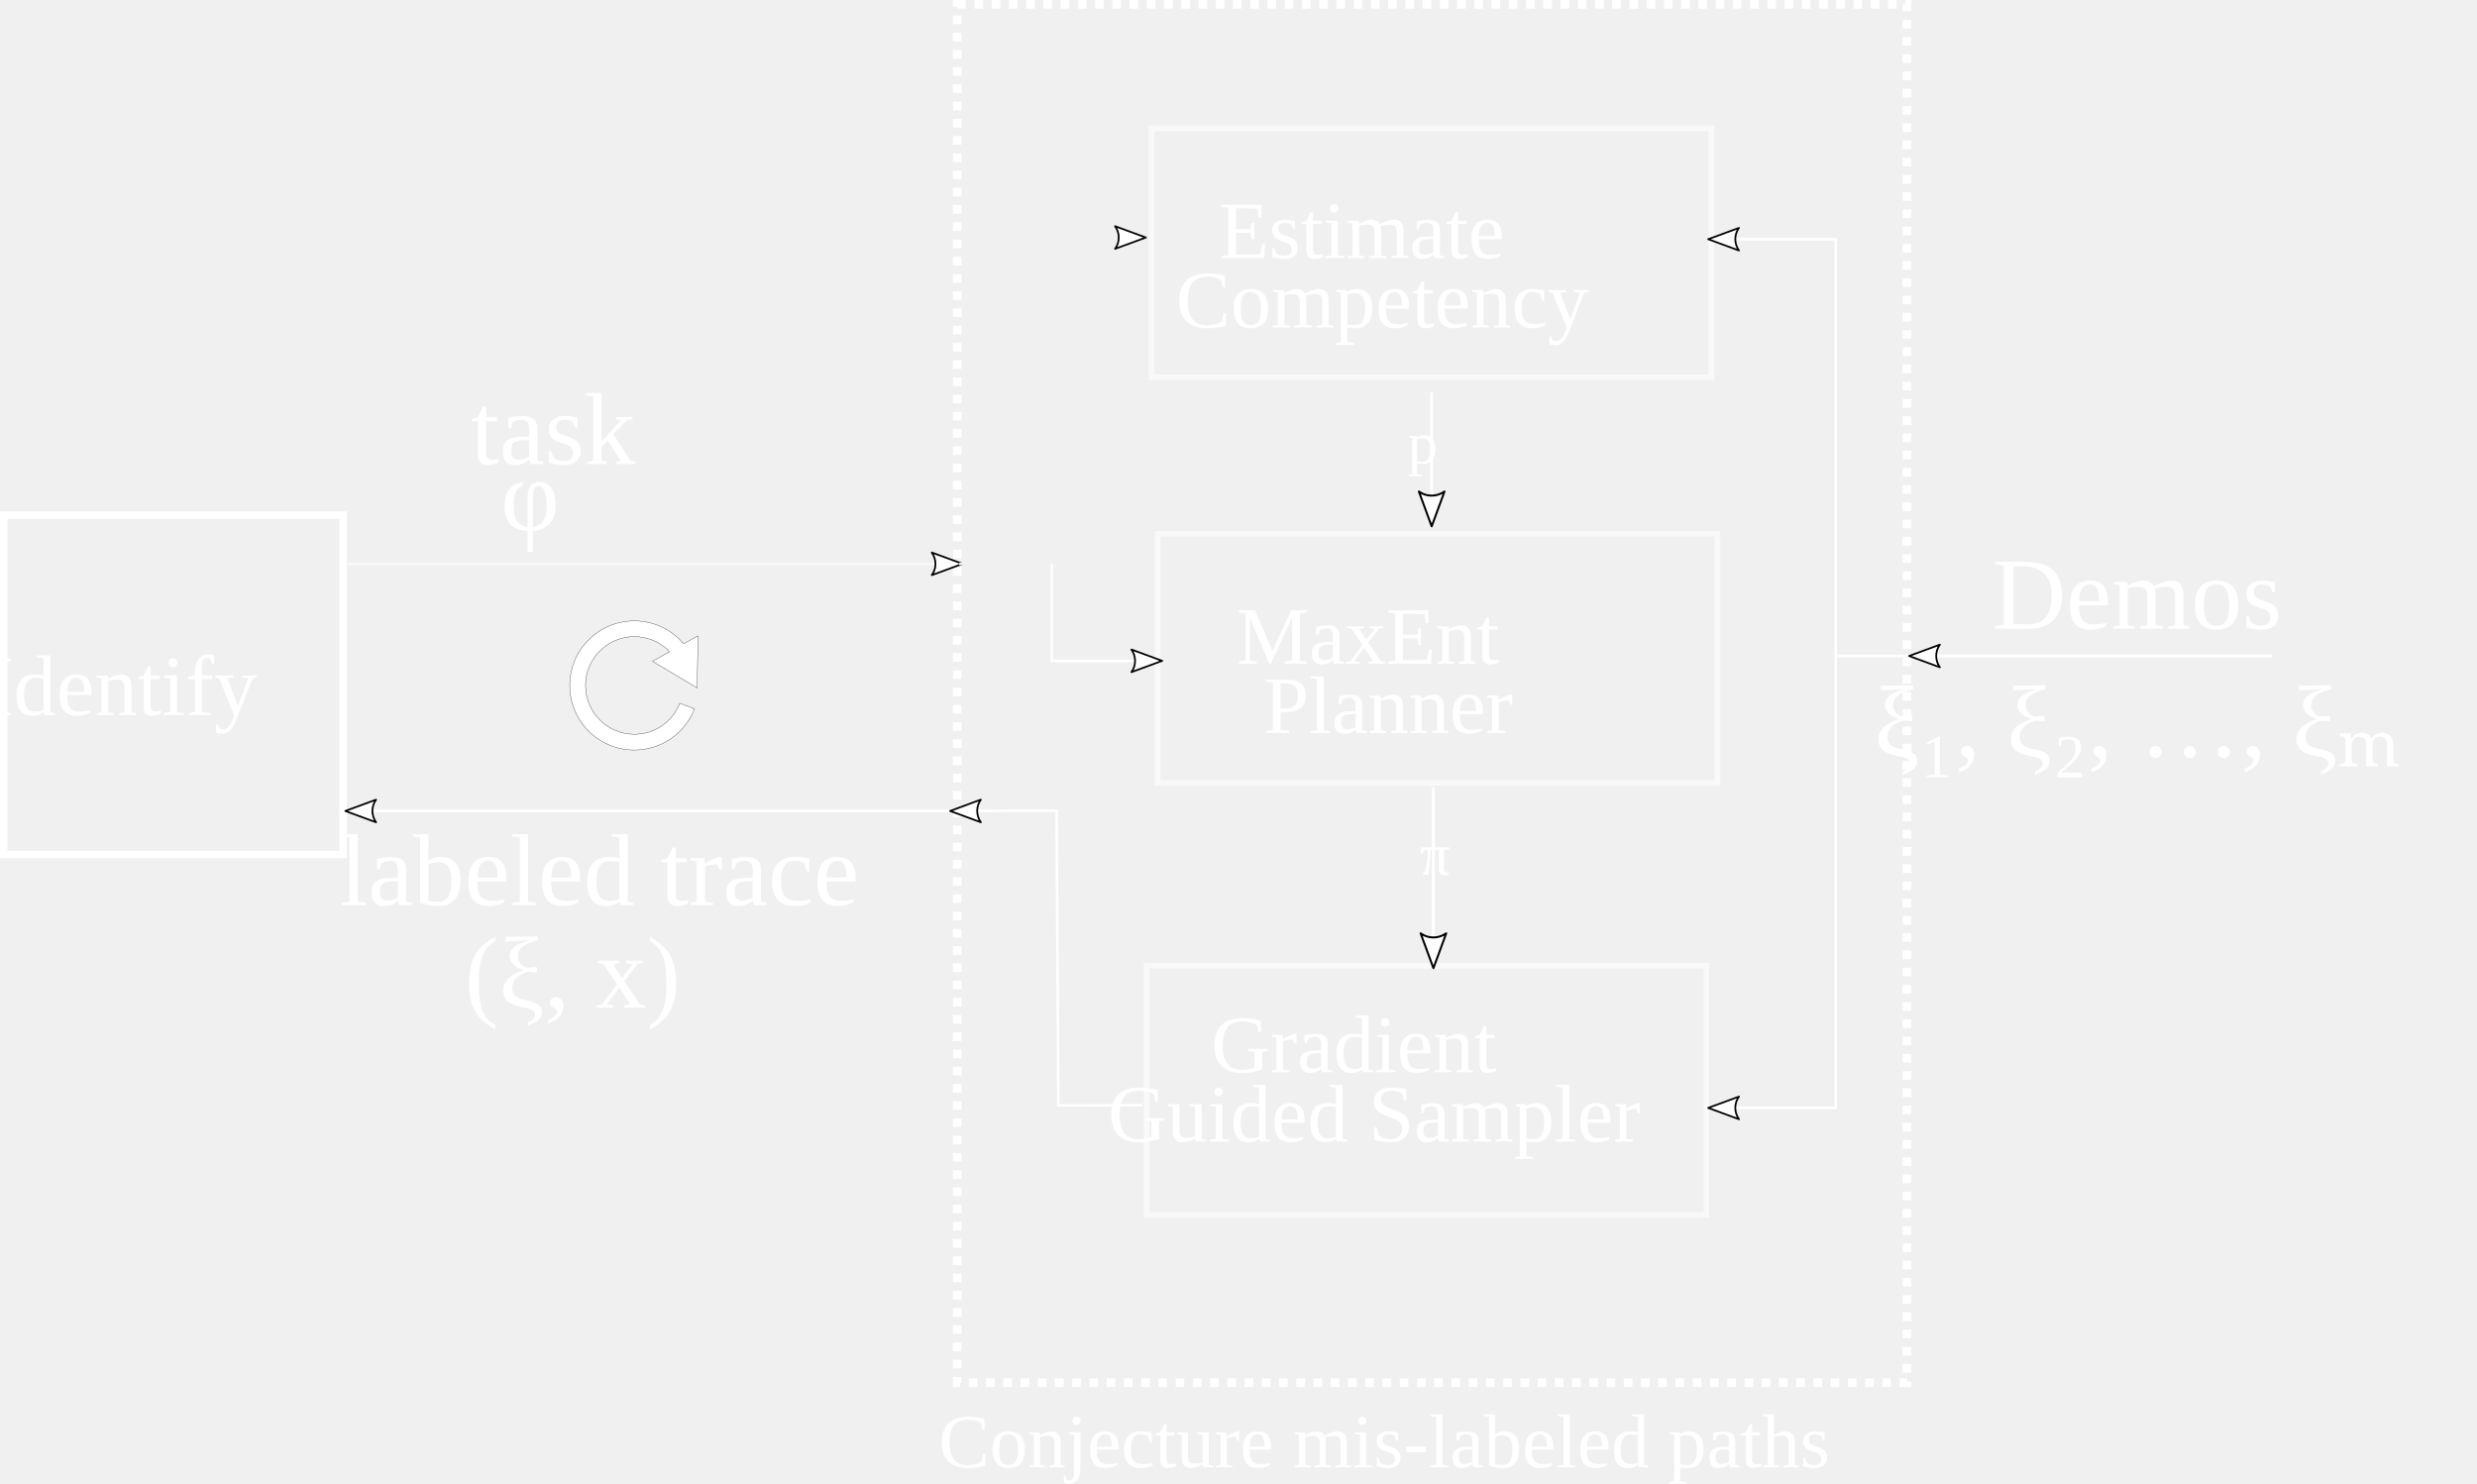
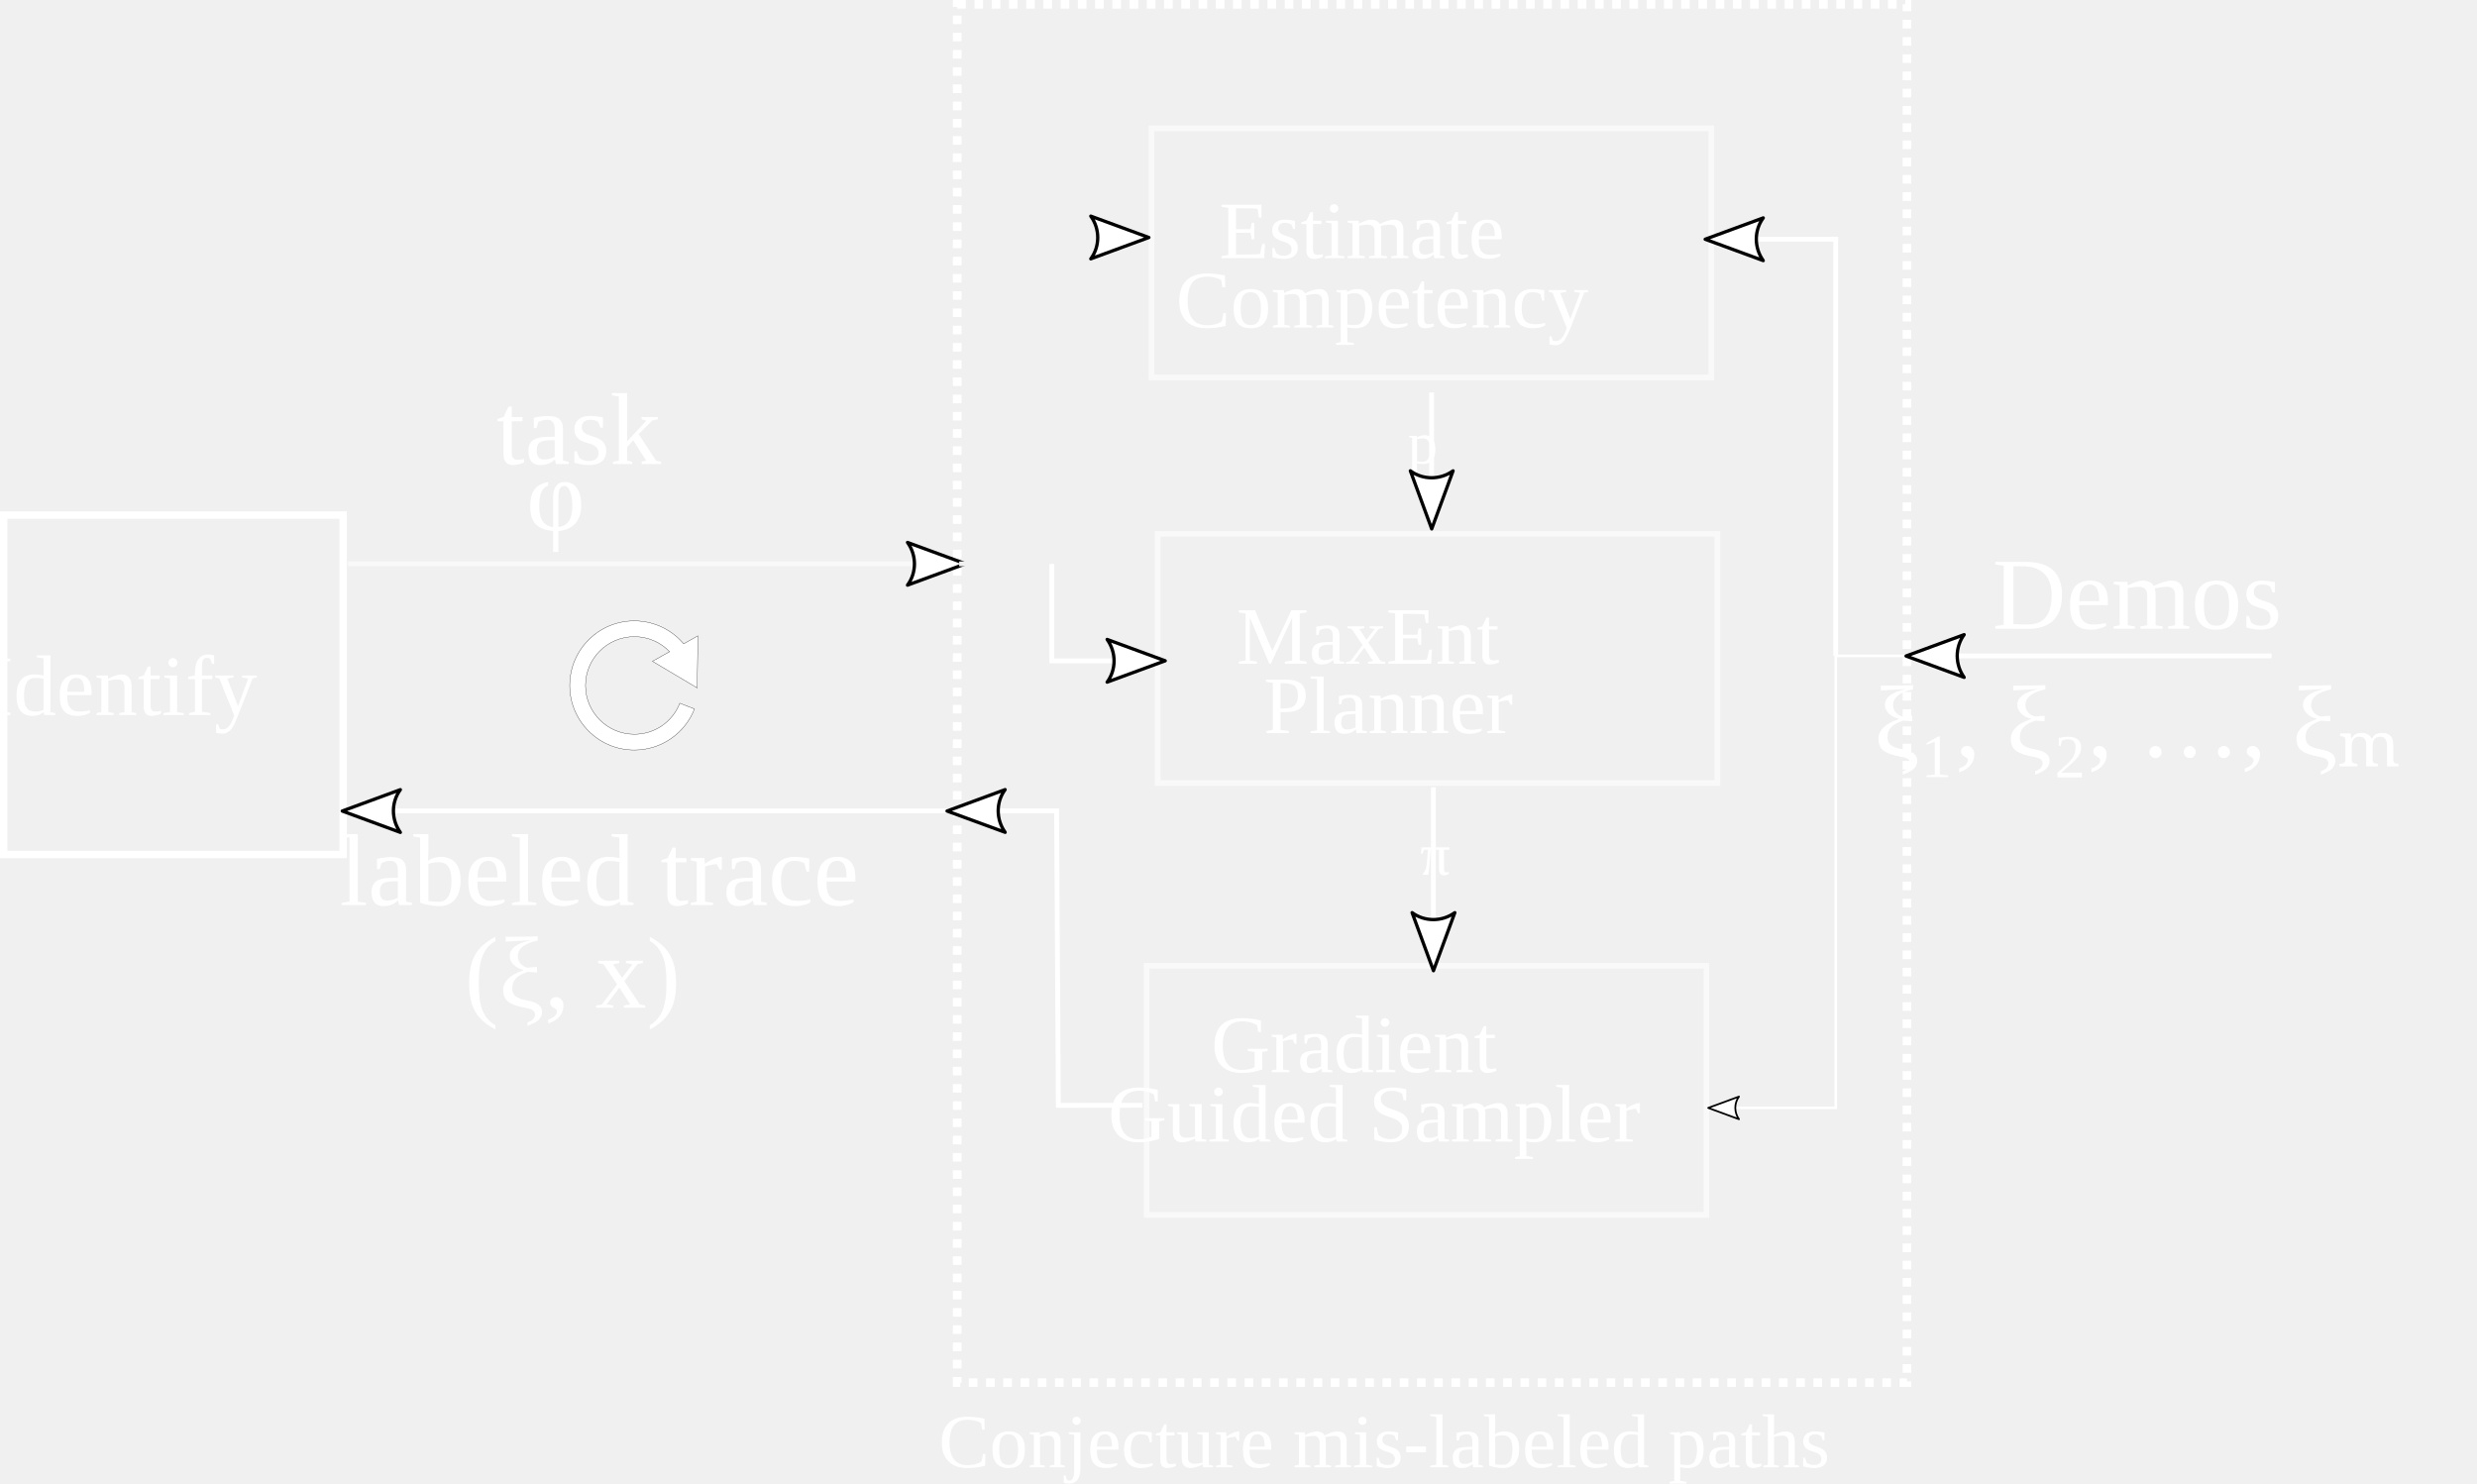
<svg xmlns="http://www.w3.org/2000/svg" width="256.367mm" height="153.591mm" viewBox="0 0 256.367 153.591" version="1.1" id="svg5">
  <defs id="defs2">
    <marker style="overflow:visible" id="Arrow1Send" refX="0" refY="0" orient="auto">
      <path transform="matrix(-0.2,0,0,-0.2,-1.2,0)" style="fill:context-stroke;fill-rule:evenodd;stroke:context-stroke;stroke-width:1pt" d="M 0,0 5,-5 -12.5,0 5,5 Z" id="path5166" />
    </marker>
    <marker style="overflow:visible" id="Arrow2Lend" refX="0" refY="0" orient="auto">
      <path transform="matrix(-1.1,0,0,-1.1,-1.1,0)" d="M 8.719,4.034 -2.207,0.016 8.719,-4.002 c -1.745,2.372 -1.735,5.617 -6e-7,8.035 z" style="fill:#ffffff;fill-rule:evenodd;stroke:#000000;stroke-width:0.625;stroke-linejoin:round" id="path5172" />
    </marker>
  </defs>
  <g id="layer1" transform="translate(-5.130242,-67.50784)">
    <rect style="fill:none;fill-opacity:0.757;stroke:#ffffff;stroke-width:0.765;stroke-miterlimit:4;stroke-dasharray:none;stroke-opacity:1" id="rect876" width="35.132" height="35.132" x="5.513" y="120.823" />
    <rect style="fill:none;fill-opacity:0.757;stroke:#ffffff;stroke-width:0.892;stroke-miterlimit:4;stroke-dasharray:0.892, 0.892;stroke-dashoffset:0;stroke-opacity:1" id="rect876-3" width="98.295" height="142.678" x="104.202" y="67.954" />
    <text xml:space="preserve" style="font-size:8.909px;line-height:1.25;font-family:'Times New Roman';-inkscape-font-specification:'Times New Roman, ';text-align:center;word-spacing:0px;text-anchor:middle;fill:#ffffff;fill-opacity:1;stroke-width:0.223" x="23.213" y="141.524" id="text3587">
      <tspan id="tspan3585" style="fill:#ffffff;fill-opacity:1;stroke-width:0.223" x="23.213" y="141.524">Identify</tspan>
    </text>
-     <g id="g47939" transform="translate(0,-5.291667)">
-       <path style="display:inline;fill:none;fill-rule:evenodd;stroke:#f9f9f9;stroke-width:0.265;stroke-linecap:butt;stroke-linejoin:miter;stroke-miterlimit:4;stroke-dasharray:none;stroke-opacity:1;marker-end:url(#Arrow2Lend)" d="M 41.156,131.168 H 104.403" id="path4991" />
-       <text xml:space="preserve" style="font-size:10.583px;line-height:1.25;font-family:'Times New Roman';-inkscape-font-specification:'Times New Roman, ';text-align:center;word-spacing:0px;text-anchor:middle;fill:#ffffff;fill-opacity:1;stroke-width:0.265" x="71.913" y="127.678" id="text6803">
-         <tspan id="tspan6801" style="fill:#ffffff;fill-opacity:1;stroke-width:0.265" x="71.913" y="127.678">φ</tspan>
-         <tspan style="fill:#ffffff;fill-opacity:1;stroke-width:0.265" x="71.913" y="140.907" id="tspan6805" />
-       </text>
-       <text xml:space="preserve" style="font-size:10.583px;line-height:1.25;font-family:'Times New Roman';-inkscape-font-specification:'Times New Roman, ';text-align:center;word-spacing:0px;text-anchor:middle;stroke-width:0.265" x="71.642" y="120.833" id="text10743">
-         <tspan id="tspan10741" style="fill:#ffffff;fill-opacity:1;stroke-width:0.265" x="71.642" y="120.833">task</tspan>
-       </text>
-     </g>
+     <path style="display:inline;fill:none;fill-rule:evenodd;stroke:#f9f9f9;stroke-width:0.5;stroke-linecap:butt;stroke-linejoin:miter;stroke-miterlimit:4;stroke-dasharray:none;stroke-opacity:1;marker-end:url(#Arrow2Lend)" d="M 41.156,125.876 H 104.403" id="path4991" />
+     <text xml:space="preserve" style="font-size:10.583px;line-height:1.25;font-family:'Times New Roman';-inkscape-font-specification:'Times New Roman, ';text-align:center;word-spacing:0px;text-anchor:middle;fill:#ffffff;fill-opacity:1;stroke-width:0.265" x="71.913" y="122.386" id="text6803">
+       <tspan id="tspan6801" style="fill:#ffffff;fill-opacity:1;stroke-width:0.265" x="71.913" y="122.386">φ</tspan>
+       <tspan style="fill:#ffffff;fill-opacity:1;stroke-width:0.265" x="71.913" y="135.615" id="tspan6805" />
+     </text>
+     <text xml:space="preserve" style="font-size:10.583px;line-height:1.25;font-family:'Times New Roman';-inkscape-font-specification:'Times New Roman, ';text-align:center;word-spacing:0px;text-anchor:middle;stroke-width:0.265" x="71.642" y="115.541" id="text10743">
+       <tspan id="tspan10741" style="fill:#ffffff;fill-opacity:1;stroke-width:0.265" x="71.642" y="115.541">task</tspan>
+     </text>
    <text xml:space="preserve" style="font-size:6.18px;line-height:1.25;font-family:'Times New Roman';-inkscape-font-specification:'Times New Roman, ';text-align:center;word-spacing:0px;text-anchor:middle;stroke-width:0.155" x="156.242" y="115.477" id="text10743-1">
      <tspan id="tspan10741-8" style="fill:#ffffff;fill-opacity:1;stroke-width:0.155" x="156.242" y="115.477">p</tspan>
    </text>
    <text xml:space="preserve" style="font-size:6.18px;line-height:1.25;font-family:'Times New Roman';-inkscape-font-specification:'Times New Roman, ';text-align:center;word-spacing:0px;text-anchor:middle;stroke-width:0.155" x="157.537" y="158.06" id="text10743-1-7">
      <tspan id="tspan10741-8-9" style="fill:#ffffff;fill-opacity:1;stroke-width:0.155" x="157.537" y="158.06">π</tspan>
    </text>
-     <path style="display:inline;fill:none;fill-rule:evenodd;stroke:#ffffff;stroke-width:0.265px;stroke-linecap:butt;stroke-linejoin:miter;stroke-opacity:1;marker-end:url(#Arrow2Lend)" d="M 103.815,151.452 H 41.221" id="path4989" />
+     <path style="display:inline;fill:none;fill-rule:evenodd;stroke:#ffffff;stroke-width:0.5;stroke-linecap:butt;stroke-linejoin:miter;stroke-opacity:1;marker-end:url(#Arrow2Lend);stroke-miterlimit:4;stroke-dasharray:none" d="M 103.815,151.452 H 41.221" id="path4989" />
    <text xml:space="preserve" style="font-size:10.583px;line-height:1.25;font-family:'Times New Roman';-inkscape-font-specification:'Times New Roman, ';text-align:center;word-spacing:0px;text-anchor:middle;stroke-width:0.265" x="73.763" y="161.195" id="text10743-3">
      <tspan id="tspan10741-5" style="fill:#ffffff;fill-opacity:1;stroke-width:0.265" x="73.763" y="161.195">labeled trace</tspan>
    </text>
    <text xml:space="preserve" style="font-size:10.583px;line-height:1.25;font-family:'Times New Roman';-inkscape-font-specification:'Times New Roman, ';text-align:center;word-spacing:0px;text-anchor:middle;stroke-width:0.265" x="73.654" y="171.822" id="text18398">
      <tspan id="tspan18396" style="fill:#ffffff;fill-opacity:1;stroke-width:0.265" x="73.654" y="171.822">(ξ, x)</tspan>
      <tspan style="fill:#ffffff;fill-opacity:1;stroke-width:0.265" x="73.654" y="185.051" id="tspan18400" />
    </text>
    <rect style="fill:none;fill-opacity:1;stroke:#f9f9f9;stroke-width:0.586;stroke-miterlimit:4;stroke-dasharray:none;stroke-opacity:1" id="rect22340-6" width="57.932" height="25.788" x="123.808" y="167.476" />
    <rect style="fill:none;fill-opacity:1;stroke:#f9f9f9;stroke-width:0.586;stroke-miterlimit:4;stroke-dasharray:none;stroke-opacity:1" id="rect22340-6-7" width="57.932" height="25.788" x="124.944" y="122.77" />
    <text xml:space="preserve" style="font-size:8.446px;line-height:0.85;font-family:'Times New Roman';-inkscape-font-specification:'Times New Roman, ';text-align:center;word-spacing:0px;text-anchor:middle;fill:#ffffff;fill-opacity:1;stroke-width:0.211" x="154.092" y="136.209" id="text24652">
      <tspan id="tspan24650" style="fill:#ffffff;fill-opacity:1;stroke-width:0.211" x="154.092" y="136.209">MaxEnt</tspan>
      <tspan style="fill:#ffffff;fill-opacity:1;stroke-width:0.211" x="154.092" y="143.388" id="tspan26160">Planner</tspan>
    </text>
    <rect style="fill:none;fill-opacity:1;stroke:#f9f9f9;stroke-width:0.586;stroke-miterlimit:4;stroke-dasharray:none;stroke-opacity:1" id="rect22340-6-7-0" width="57.932" height="25.788" x="124.318" y="80.791" />
    <text xml:space="preserve" style="font-size:8.446px;line-height:0.85;font-family:'Times New Roman';-inkscape-font-specification:'Times New Roman, ';text-align:center;word-spacing:0px;text-anchor:middle;fill:#ffffff;fill-opacity:1;stroke-width:0.211" x="153.467" y="94.23" id="text24652-93">
      <tspan style="fill:#ffffff;fill-opacity:1;stroke-width:0.211" x="153.467" y="94.23" id="tspan26160-0">Estimate</tspan>
      <tspan style="fill:#ffffff;fill-opacity:1;stroke-width:0.211" x="153.467" y="101.409" id="tspan29735">Competency</tspan>
    </text>
    <text xml:space="preserve" style="font-size:8.446px;line-height:0.85;font-family:'Times New Roman';-inkscape-font-specification:'Times New Roman, ';text-align:center;word-spacing:0px;text-anchor:middle;fill:#ffffff;fill-opacity:1;stroke-width:0.211" x="152.645" y="178.494" id="text24652-9">
      <tspan style="fill:#ffffff;fill-opacity:1;stroke-width:0.211" x="152.645" y="178.494" id="tspan26160-2">Gradient</tspan>
      <tspan style="fill:#ffffff;fill-opacity:1;stroke-width:0.211" x="152.645" y="185.673" id="tspan27758">Guided Sampler</tspan>
    </text>
-     <path style="fill:#ffffff;fill-opacity:1;stroke:#ffffff;stroke-width:0.3;stroke-linecap:butt;stroke-linejoin:miter;stroke-miterlimit:4;stroke-dasharray:none;stroke-opacity:1;marker-end:url(#Arrow2Lend)" d="m 153.302,108.14 v 13.452" id="path30690" />
-     <path style="fill:#ffffff;fill-opacity:1;stroke:#ffffff;stroke-width:0.3;stroke-linecap:butt;stroke-linejoin:miter;stroke-miterlimit:4;stroke-dasharray:none;stroke-opacity:1;marker-end:url(#Arrow2Lend)" d="m 153.483,149.008 v 18.318" id="path30694" />
-     <path style="fill:none;stroke:#ffffff;stroke-width:0.265;stroke-linecap:butt;stroke-linejoin:miter;stroke-miterlimit:4;stroke-dasharray:none;stroke-opacity:1;marker-end:url(#Arrow2Lend)" d="m 123.373,181.92 -8.704,0.014 -0.183,-30.494 -10.671,0.011" id="path31684" />
-     <path style="fill:none;stroke:#f0f0f0;stroke-width:0.265px;stroke-linecap:butt;stroke-linejoin:miter;stroke-opacity:1;marker-end:url(#Arrow2Lend)" d="m 104.403,125.876 9.591,0.01 V 92.099 h 9.379" id="path32240" />
-     <path style="fill:none;stroke:#ffffff;stroke-width:0.265;stroke-linecap:butt;stroke-linejoin:miter;stroke-miterlimit:4;stroke-dasharray:none;stroke-opacity:1;marker-end:url(#Arrow2Lend)" d="m 113.994,125.886 v 10.031 h 11.069" id="path32374" />
+     <path style="fill:#ffffff;fill-opacity:1;stroke:#ffffff;stroke-width:0.5;stroke-linecap:butt;stroke-linejoin:miter;stroke-miterlimit:4;stroke-dasharray:none;stroke-opacity:1;marker-end:url(#Arrow2Lend)" d="m 153.302,108.14 v 13.452" id="path30690" />
+     <path style="fill:#ffffff;fill-opacity:1;stroke:#ffffff;stroke-width:0.5;stroke-linecap:butt;stroke-linejoin:miter;stroke-miterlimit:4;stroke-dasharray:none;stroke-opacity:1;marker-end:url(#Arrow2Lend)" d="m 153.483,149.008 v 18.318" id="path30694" />
+     <path style="fill:none;stroke:#ffffff;stroke-width:0.5;stroke-linecap:butt;stroke-linejoin:miter;stroke-miterlimit:4;stroke-dasharray:none;stroke-opacity:1;marker-end:url(#Arrow2Lend)" d="m 123.373,181.92 -8.704,0.014 -0.183,-30.494 -10.671,0.011" id="path31684" />
+     <path style="fill:none;stroke:#f0f0f0;stroke-width:0.5;stroke-linecap:butt;stroke-linejoin:miter;stroke-opacity:1;marker-end:url(#Arrow2Lend);stroke-miterlimit:4;stroke-dasharray:none" d="m 104.403,125.876 9.591,0.01 V 92.099 h 9.379" id="path32240" />
+     <path style="fill:none;stroke:#ffffff;stroke-width:0.5;stroke-linecap:butt;stroke-linejoin:miter;stroke-miterlimit:4;stroke-dasharray:none;stroke-opacity:1;marker-end:url(#Arrow2Lend)" d="m 113.994,125.886 v 10.031 h 11.069" id="path32374" />
    <text xml:space="preserve" style="font-size:7.907px;line-height:0.85;font-family:'Times New Roman';-inkscape-font-specification:'Times New Roman, ';text-align:center;word-spacing:0px;text-anchor:middle;stroke-width:0.198" x="153.333" y="219.392" id="text34271">
      <tspan style="fill:#ffffff;fill-opacity:1;stroke-width:0.198" x="153.333" y="219.392" id="tspan34273">Conjecture mis-labeled paths</tspan>
    </text>
    <text xml:space="preserve" style="font-size:10.583px;line-height:1.25;font-family:'Times New Roman';-inkscape-font-specification:'Times New Roman, ';text-align:center;word-spacing:0px;text-anchor:middle;stroke-width:0.265" x="235.579" y="132.592" id="text40495">
      <tspan id="tspan40493" style="fill:#ffffff;fill-opacity:1;stroke-width:0.265" x="235.579" y="132.592">Demos</tspan>
      <tspan style="fill:#ffffff;fill-opacity:1;stroke-width:0.265" x="235.579" y="145.821" id="tspan41633">ξ₁, ξ₂, …, ξₘ</tspan>
      <tspan style="fill:#ffffff;fill-opacity:1;stroke-width:0.265" x="235.579" y="159.05" id="tspan40497" />
    </text>
    <path style="fill:none;stroke:#ffffff;stroke-width:0.265;stroke-linecap:butt;stroke-linejoin:miter;stroke-miterlimit:4;stroke-dasharray:none;stroke-opacity:1;marker-end:url(#Arrow2Lend)" d="m 240.22,135.405 h -45.092 v 46.782 h -12.849" id="path45845" />
-     <path style="fill:none;stroke:#ffffff;stroke-width:0.265;stroke-linecap:butt;stroke-linejoin:miter;stroke-miterlimit:4;stroke-dasharray:none;stroke-opacity:1;marker-end:url(#Arrow2Lend)" d="M 195.128,135.405 V 92.264 h -12.849" id="path45847" />
-     <path style="fill:none;stroke:#ffffff;stroke-width:0.265px;stroke-linecap:butt;stroke-linejoin:miter;stroke-opacity:1;marker-end:url(#Arrow2Lend)" d="M 240.22,135.405 H 203.072" id="path47444" />
+     <path style="fill:none;stroke:#ffffff;stroke-width:0.5;stroke-linecap:butt;stroke-linejoin:miter;stroke-miterlimit:4;stroke-dasharray:none;stroke-opacity:1;marker-end:url(#Arrow2Lend)" d="M 195.128,135.405 V 92.264 h -12.849" id="path45847" />
+     <path style="fill:none;stroke:#ffffff;stroke-width:0.5;stroke-linecap:butt;stroke-linejoin:miter;stroke-opacity:1;marker-end:url(#Arrow2Lend);stroke-miterlimit:4;stroke-dasharray:none" d="M 240.22,135.405 H 203.072" id="path47444" />
    <g id="g49275" transform="matrix(0.02917114,0,0,0.02917114,64.04653,131.7791)" style="fill:#ffffff;fill-opacity:1;stroke:#000000;stroke-opacity:1">
      <g id="g49221" style="fill:#ffffff;fill-opacity:1;stroke:#000000;stroke-opacity:1">
        <path d="M 405.958,81.303 C 390.937,63.523 373.227,48.038 353.358,35.451 316.754,12.259 274.402,0 230.884,0 169.685,0 112.149,23.832 68.875,67.106 25.601,110.38 1.769,167.916 1.769,229.114 c 0,61.198 23.832,118.736 67.106,162.009 43.274,43.273 100.81,67.105 162.009,67.105 47.021,0 92.212,-14.145 130.688,-40.906 37.567,-26.131 66.195,-62.395 82.788,-104.87 L 392.266,292.101 C 366.117,359.044 302.768,402.3 230.882,402.3 135.386,402.3 57.694,324.609 57.694,229.112 c 0,-95.497 77.693,-173.187 173.189,-173.187 48.337,0 93.034,19.639 125.137,53.303 l -60.872,34.043 79.391,47.296 79.392,47.299 1.263,-92.403 1.267,-92.403 z" id="path49219" style="fill:#ffffff;fill-opacity:1;stroke:#000000;stroke-opacity:1" />
      </g>
      <g id="g49223" style="fill:#ffffff;fill-opacity:1;stroke:#000000;stroke-opacity:1">
</g>
      <g id="g49225" style="fill:#ffffff;fill-opacity:1;stroke:#000000;stroke-opacity:1">
</g>
      <g id="g49227" style="fill:#ffffff;fill-opacity:1;stroke:#000000;stroke-opacity:1">
</g>
      <g id="g49229" style="fill:#ffffff;fill-opacity:1;stroke:#000000;stroke-opacity:1">
</g>
      <g id="g49231" style="fill:#ffffff;fill-opacity:1;stroke:#000000;stroke-opacity:1">
</g>
      <g id="g49233" style="fill:#ffffff;fill-opacity:1;stroke:#000000;stroke-opacity:1">
</g>
      <g id="g49235" style="fill:#ffffff;fill-opacity:1;stroke:#000000;stroke-opacity:1">
</g>
      <g id="g49237" style="fill:#ffffff;fill-opacity:1;stroke:#000000;stroke-opacity:1">
</g>
      <g id="g49239" style="fill:#ffffff;fill-opacity:1;stroke:#000000;stroke-opacity:1">
</g>
      <g id="g49241" style="fill:#ffffff;fill-opacity:1;stroke:#000000;stroke-opacity:1">
</g>
      <g id="g49243" style="fill:#ffffff;fill-opacity:1;stroke:#000000;stroke-opacity:1">
</g>
      <g id="g49245" style="fill:#ffffff;fill-opacity:1;stroke:#000000;stroke-opacity:1">
</g>
      <g id="g49247" style="fill:#ffffff;fill-opacity:1;stroke:#000000;stroke-opacity:1">
</g>
      <g id="g49249" style="fill:#ffffff;fill-opacity:1;stroke:#000000;stroke-opacity:1">
</g>
      <g id="g49251" style="fill:#ffffff;fill-opacity:1;stroke:#000000;stroke-opacity:1">
</g>
    </g>
  </g>
</svg>
